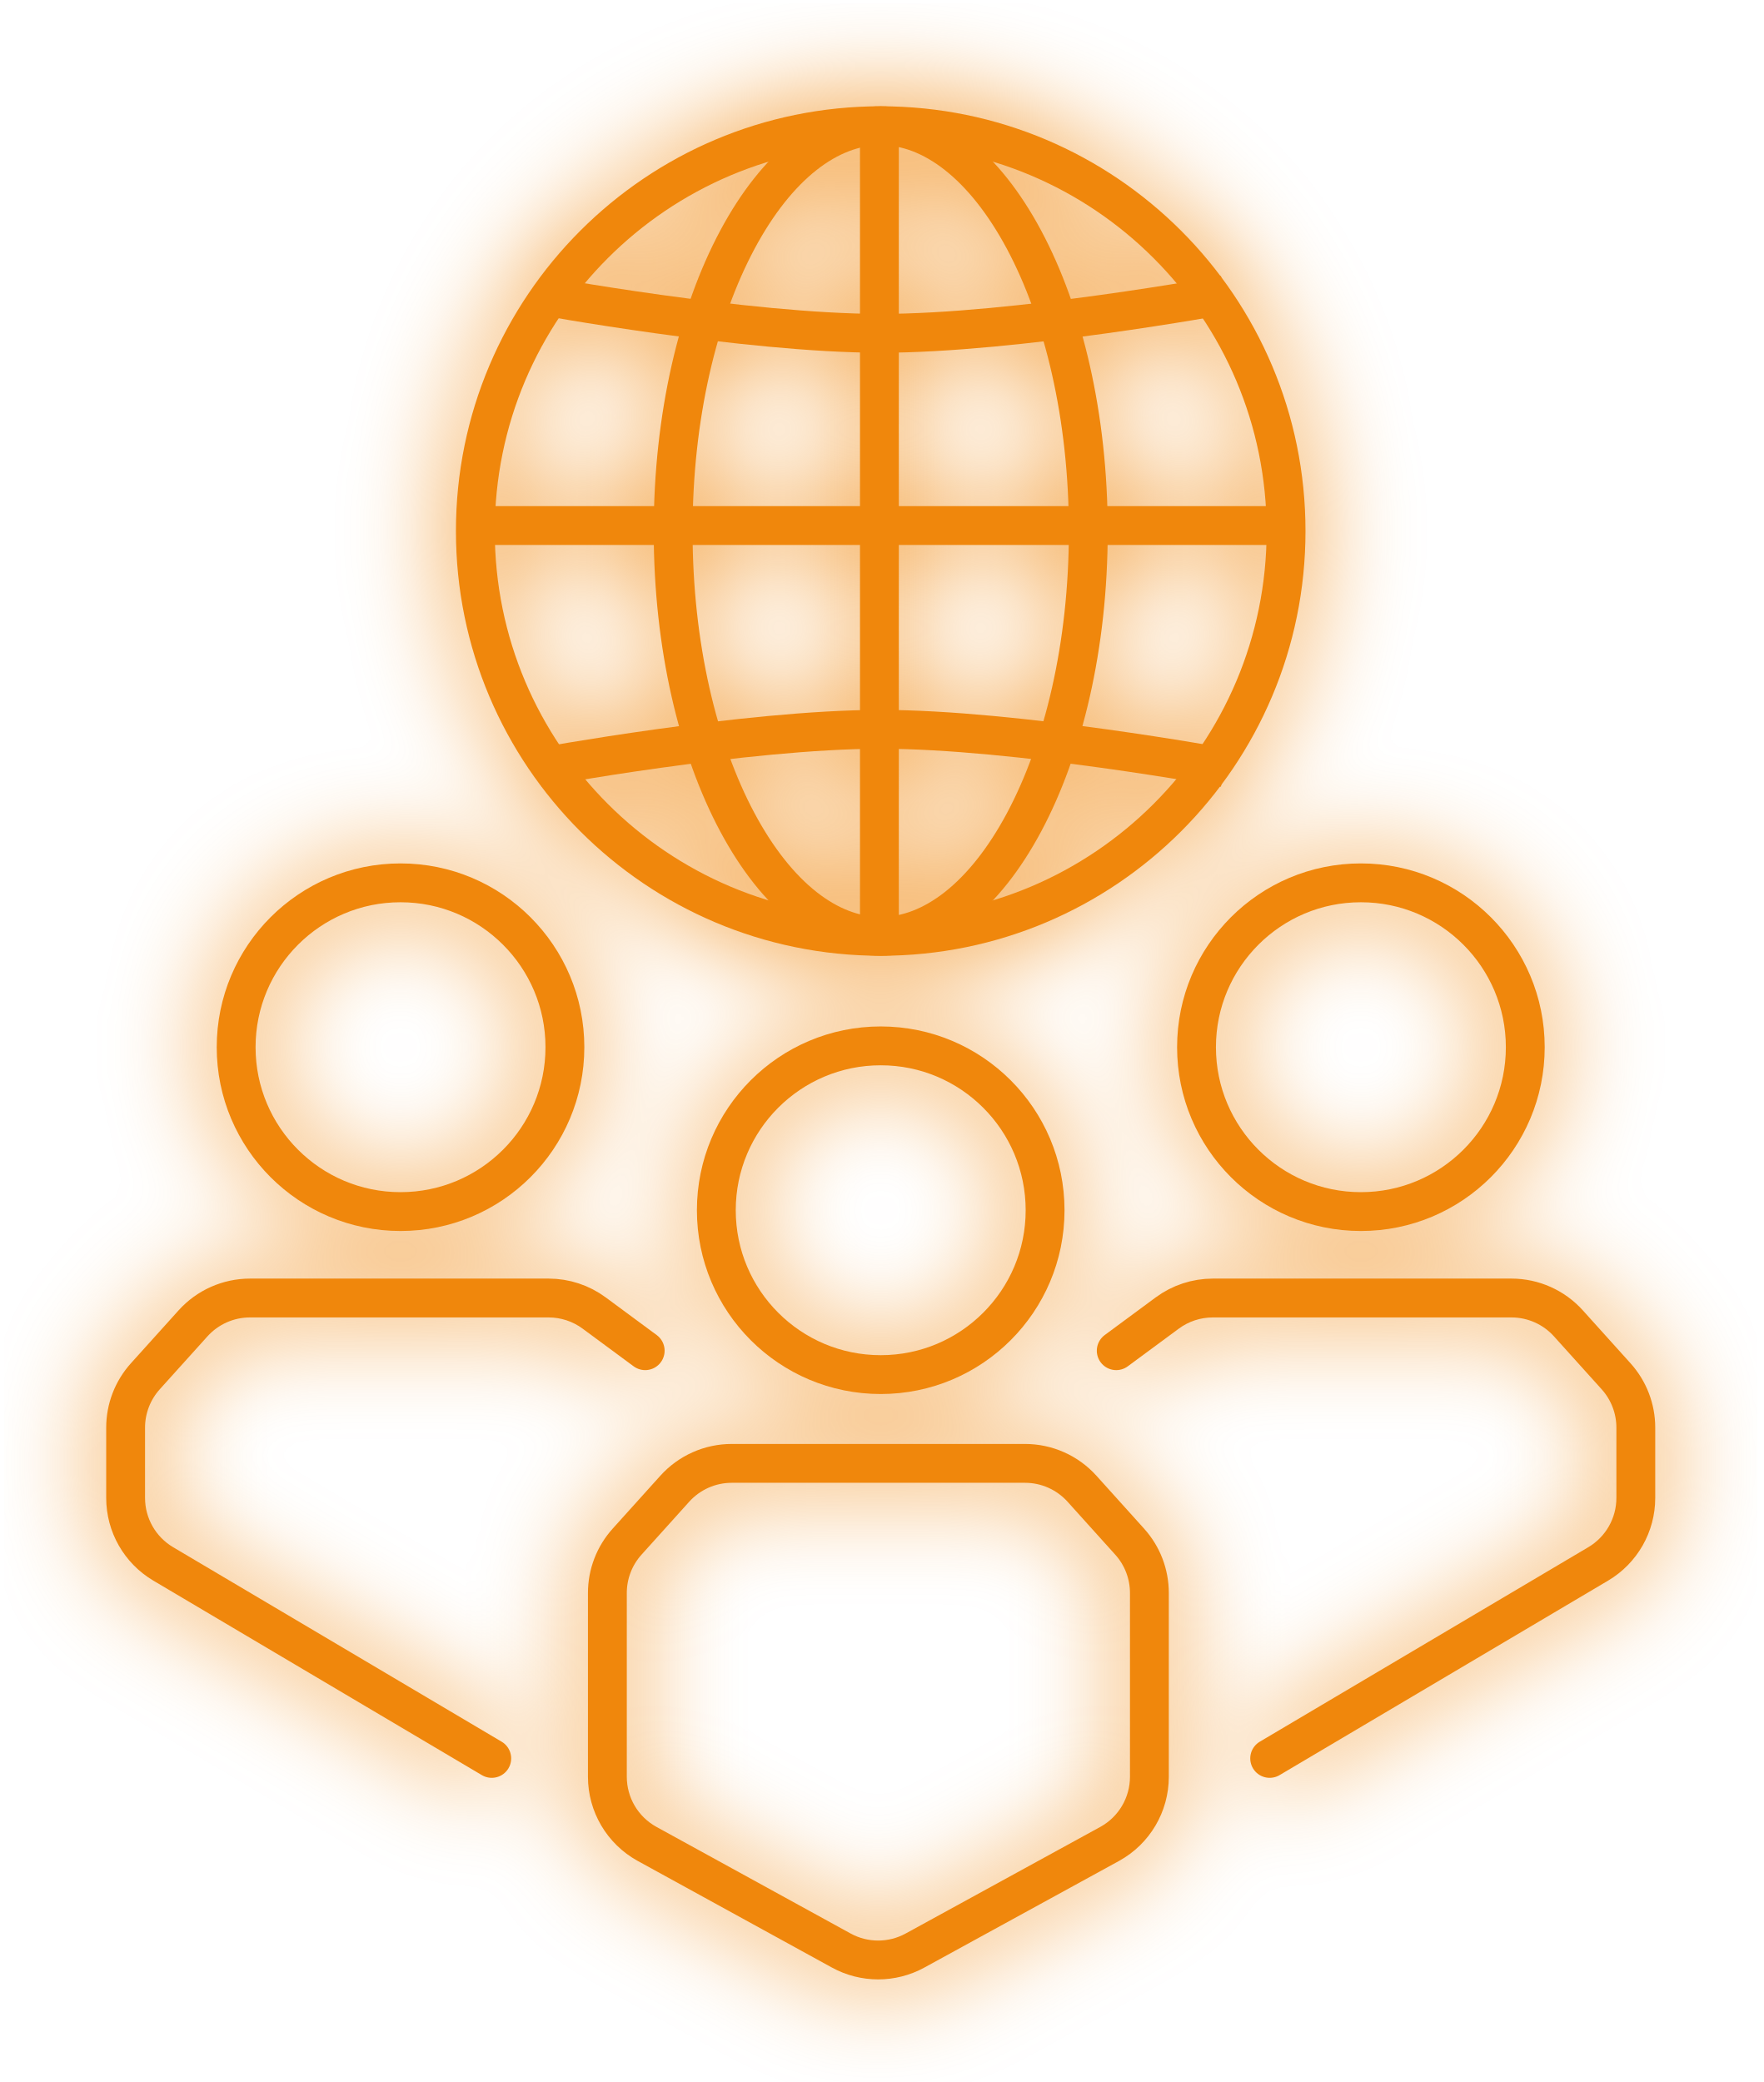
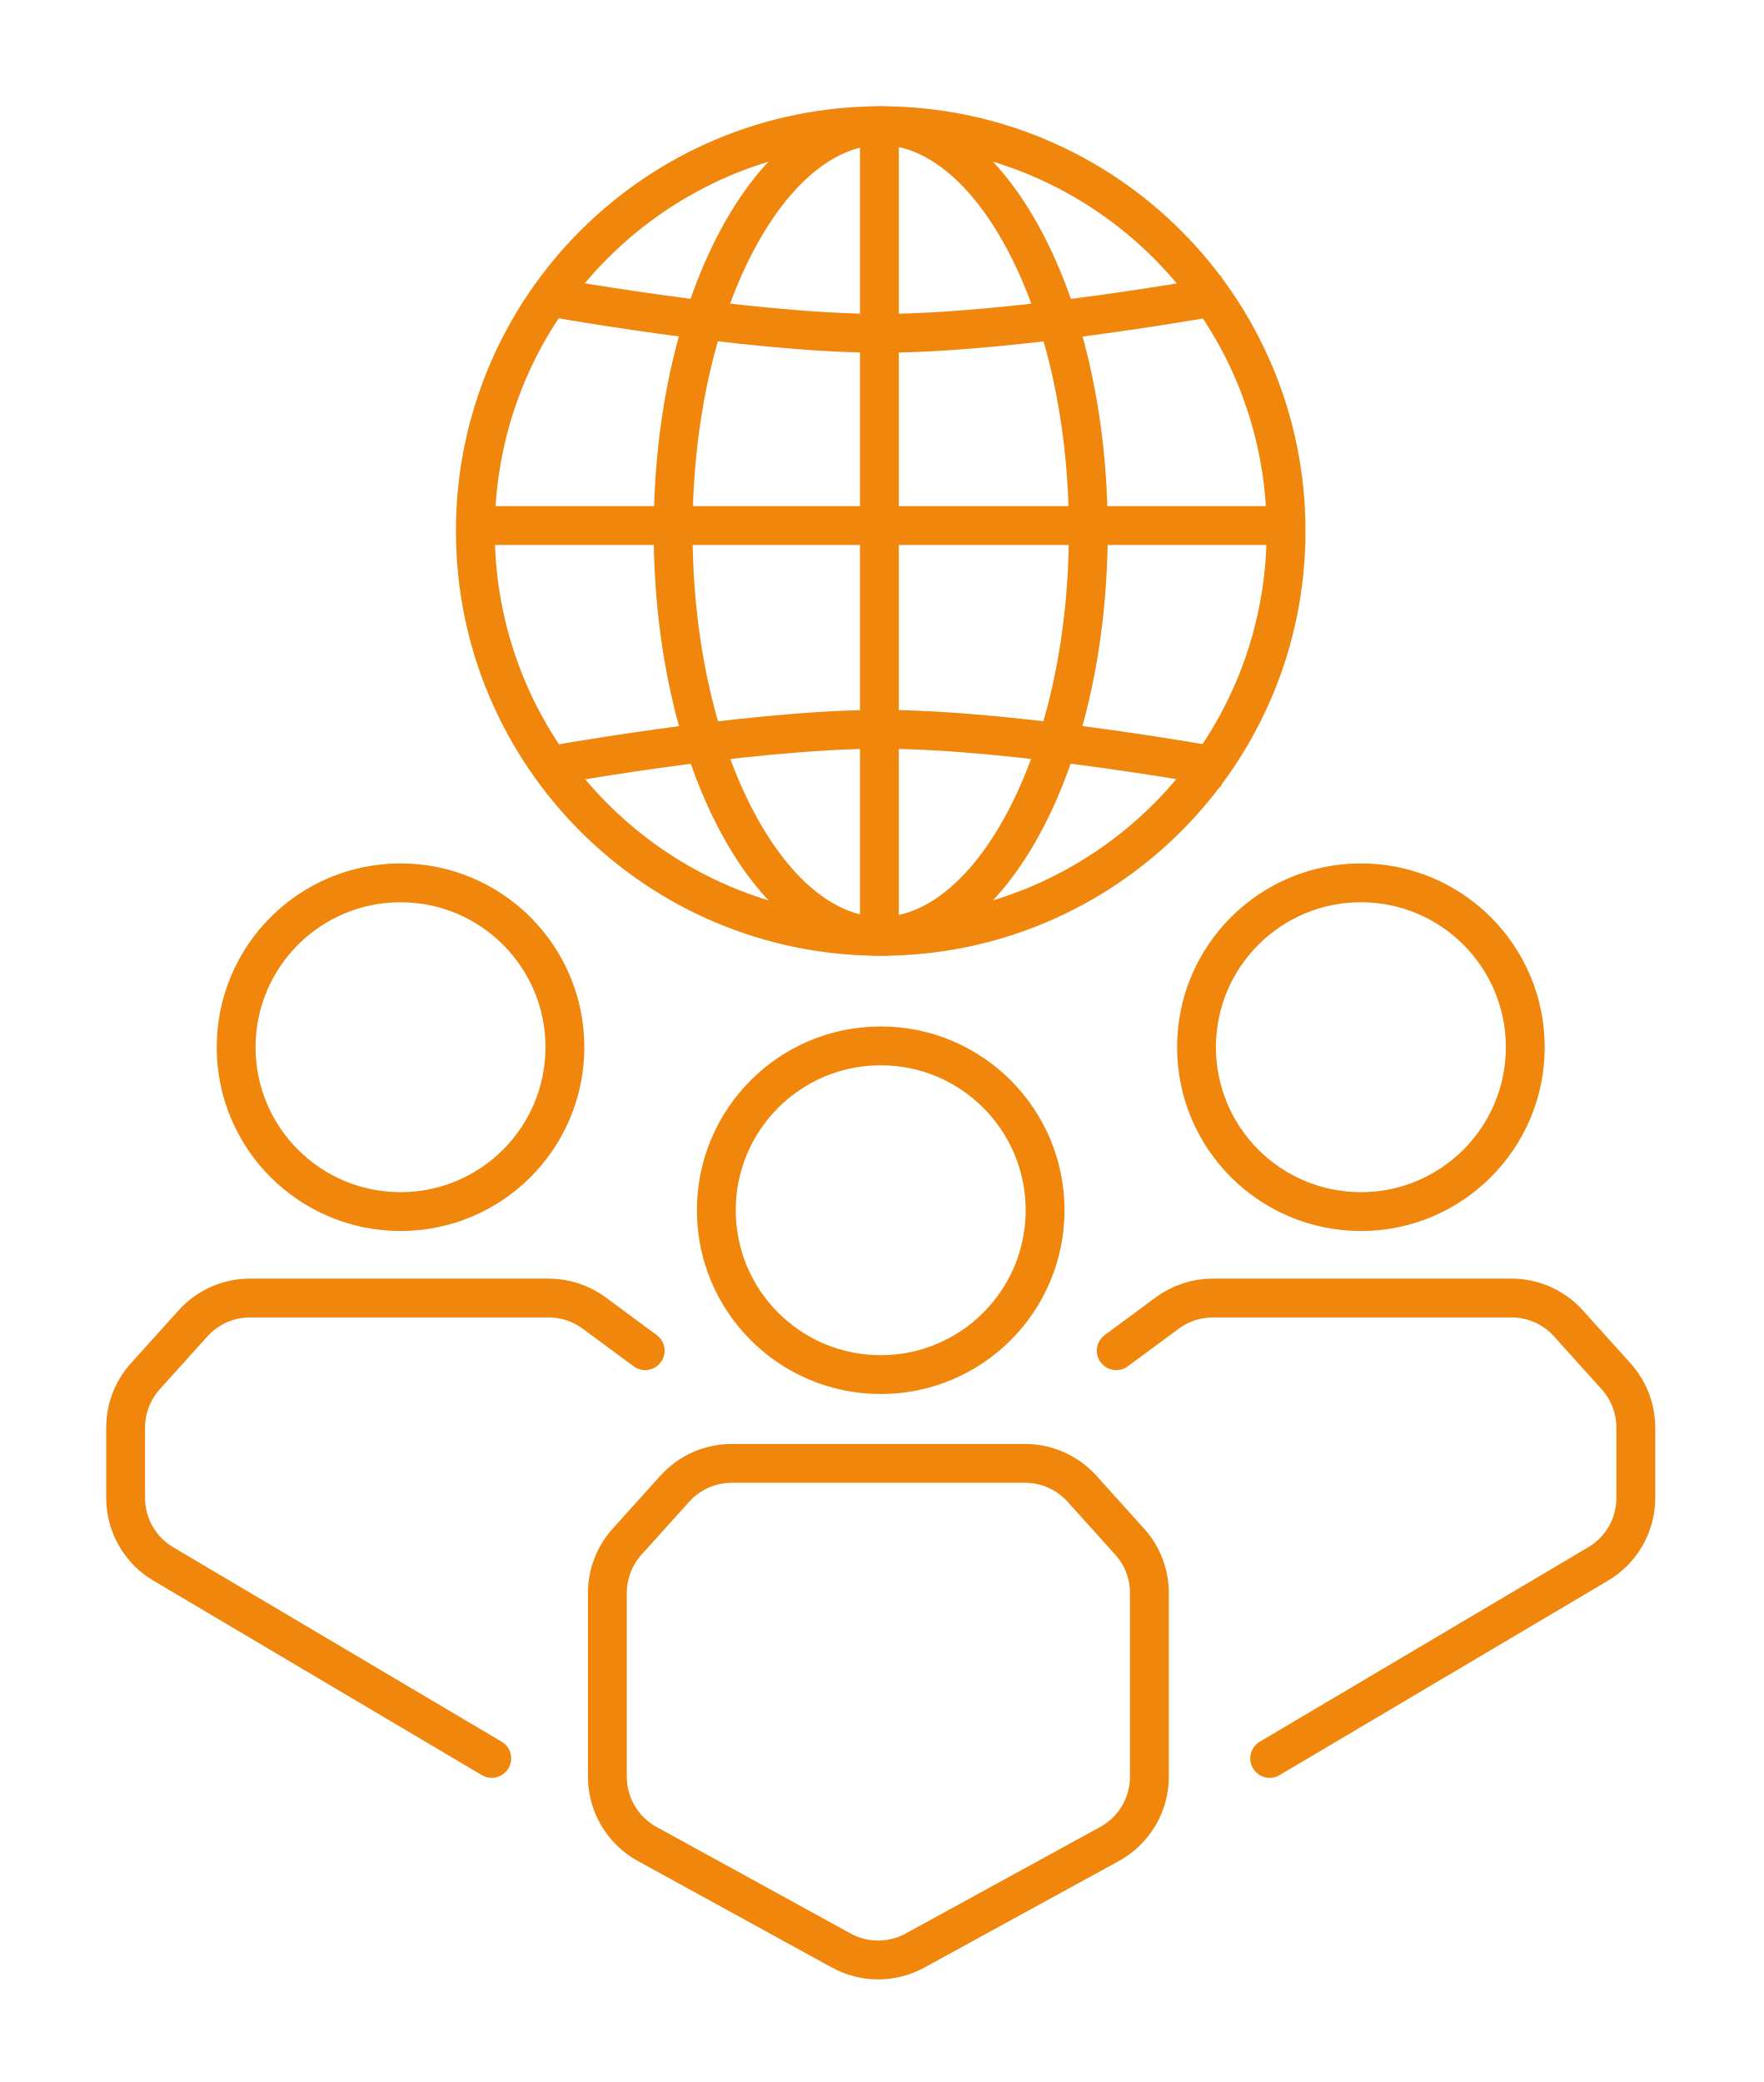
<svg xmlns="http://www.w3.org/2000/svg" width="227" height="268" viewBox="0 0 227 268" fill="none">
-   <g filter="url(#filter0_f_71_813)">
-     <path d="M163.423 226.347L205.711 201.309C208.71 199.533 210.55 196.306 210.55 192.82L210.55 183.765C210.55 181.327 209.646 178.974 208.014 177.162L201.873 170.346C200.003 168.269 197.339 167.083 194.543 167.083L156.105 167.083C153.995 167.083 151.941 167.76 150.244 169.013L143.674 173.865" stroke="#F0870C" stroke-width="4.933" stroke-linecap="round" />
-     <path d="M63.295 226.347L21.008 201.309C18.008 199.533 16.169 196.306 16.169 192.82L16.169 183.765C16.169 181.327 17.072 178.974 18.704 177.162L24.845 170.346C26.716 168.269 29.38 167.083 32.175 167.083L70.614 167.083C72.723 167.083 74.777 167.76 76.474 169.013L83.044 173.865" stroke="#F0870C" stroke-width="4.933" stroke-linecap="round" />
-     <path d="M86.853 191.632L80.713 198.448C79.081 200.26 78.177 202.612 78.177 205.051L78.177 228.708C78.177 232.299 80.128 235.606 83.271 237.343L108.281 251.076C111.236 252.698 114.814 252.7 117.77 251.081L142.848 237.343C145.991 235.606 147.942 232.299 147.942 228.708V205.051C147.942 202.612 147.039 200.26 145.406 198.448L139.266 191.632C137.395 189.555 134.731 188.369 131.936 188.369L112.831 188.369L94.183 188.369C91.388 188.369 88.724 189.555 86.853 191.632Z" stroke="#F0870C" stroke-width="4.933" stroke-linecap="round" />
-     <circle cx="113.359" cy="155.784" r="21.192" stroke="#F0870C" stroke-width="4.933" />
-     <circle cx="175.165" cy="134.799" r="21.192" stroke="#F0870C" stroke-width="4.933" />
-     <circle cx="51.553" cy="134.799" r="21.192" stroke="#F0870C" stroke-width="4.933" />
-     <circle cx="113.359" cy="68.355" r="52.209" stroke="#F0870C" stroke-width="4.933" />
-     <path d="M140.111 68.355C140.111 83.129 136.906 96.383 131.844 105.854C126.727 115.429 120.076 120.564 113.359 120.564C106.642 120.564 99.991 115.429 94.874 105.854C89.813 96.383 86.607 83.129 86.607 68.355C86.607 53.58 89.813 40.327 94.874 30.856C99.991 21.281 106.642 16.146 113.359 16.146C120.076 16.146 126.727 21.281 131.844 30.856C136.906 40.327 140.111 53.58 140.111 68.355Z" stroke="#F0870C" stroke-width="4.933" />
-     <line x1="61.596" y1="67.683" x2="165.122" y2="67.683" stroke="#F0870C" stroke-width="4.933" />
-     <line x1="113.225" y1="121.913" x2="113.225" y2="18.386" stroke="#F0870C" stroke-width="4.933" />
-     <path d="M69.253 98.812C69.253 98.812 95.981 93.891 113.284 93.879C130.698 93.866 157.603 98.812 157.603 98.812" stroke="#F0870C" stroke-width="4.933" />
-     <path d="M69.253 37.974C69.253 37.974 95.981 42.895 113.284 42.907C130.698 42.92 157.603 37.974 157.603 37.974" stroke="#F0870C" stroke-width="4.933" />
-   </g>
  <path d="M163.423 226.347L205.711 201.309C208.71 199.533 210.55 196.306 210.55 192.82L210.55 183.765C210.55 181.327 209.646 178.974 208.014 177.162L201.873 170.346C200.003 168.269 197.339 167.083 194.543 167.083L156.105 167.083C153.995 167.083 151.941 167.76 150.244 169.013L143.674 173.865" stroke="#F0870C" stroke-width="5" stroke-linecap="round" />
  <path d="M63.295 226.347L21.008 201.309C18.008 199.533 16.169 196.306 16.169 192.82L16.169 183.765C16.169 181.327 17.072 178.974 18.704 177.162L24.845 170.346C26.716 168.269 29.38 167.083 32.175 167.083L70.614 167.083C72.723 167.083 74.777 167.76 76.474 169.013L83.044 173.865" stroke="#F0870C" stroke-width="5" stroke-linecap="round" />
  <path d="M86.853 191.632L80.713 198.448C79.081 200.26 78.177 202.612 78.177 205.051L78.177 228.708C78.177 232.299 80.128 235.606 83.271 237.343L108.281 251.076C111.236 252.698 114.814 252.7 117.77 251.081L142.848 237.343C145.991 235.606 147.942 232.299 147.942 228.708V205.051C147.942 202.612 147.039 200.26 145.406 198.448L139.266 191.632C137.395 189.555 134.731 188.369 131.936 188.369L112.831 188.369L94.183 188.369C91.388 188.369 88.724 189.555 86.853 191.632Z" stroke="#F0870C" stroke-width="5" stroke-linecap="round" />
  <circle cx="113.359" cy="155.784" r="21.158" stroke="#F0870C" stroke-width="5" />
  <circle cx="175.165" cy="134.799" r="21.158" stroke="#F0870C" stroke-width="5" />
  <circle cx="51.553" cy="134.799" r="21.158" stroke="#F0870C" stroke-width="5" />
  <circle cx="113.359" cy="68.355" r="52.175" stroke="#F0870C" stroke-width="5" />
  <path d="M140.078 68.355C140.078 83.125 136.873 96.373 131.815 105.838C126.7 115.409 120.057 120.53 113.359 120.53C106.661 120.53 100.018 115.409 94.903 105.838C89.845 96.373 86.641 83.125 86.641 68.355C86.641 53.585 89.845 40.337 94.903 30.872C100.018 21.301 106.661 16.18 113.359 16.18C120.057 16.18 126.7 21.301 131.815 30.872C136.873 40.337 140.078 53.585 140.078 68.355Z" stroke="#F0870C" stroke-width="5" />
  <line x1="61.596" y1="67.649" x2="165.122" y2="67.649" stroke="#F0870C" stroke-width="5" />
  <line x1="113.191" y1="121.913" x2="113.191" y2="18.386" stroke="#F0870C" stroke-width="5" />
  <path d="M69.253 98.812C69.253 98.812 95.981 93.891 113.284 93.879C130.698 93.866 157.603 98.812 157.603 98.812" stroke="#F0870C" stroke-width="5" />
  <path d="M69.253 37.974C69.253 37.974 95.981 42.895 113.284 42.907C130.698 42.92 157.603 37.974 157.603 37.974" stroke="#F0870C" stroke-width="5" />
-   <defs>
-     <filter id="filter0_f_71_813" x="0.548" y="0.526" width="225.622" height="267.389" filterUnits="userSpaceOnUse" color-interpolation-filters="sRGB">
-       <feFlood flood-opacity="0" result="BackgroundImageFix" />
-       <feBlend mode="normal" in="SourceGraphic" in2="BackgroundImageFix" result="shape" />
-       <feGaussianBlur stdDeviation="6.577" result="effect1_foregroundBlur_71_813" />
-     </filter>
-   </defs>
</svg>
